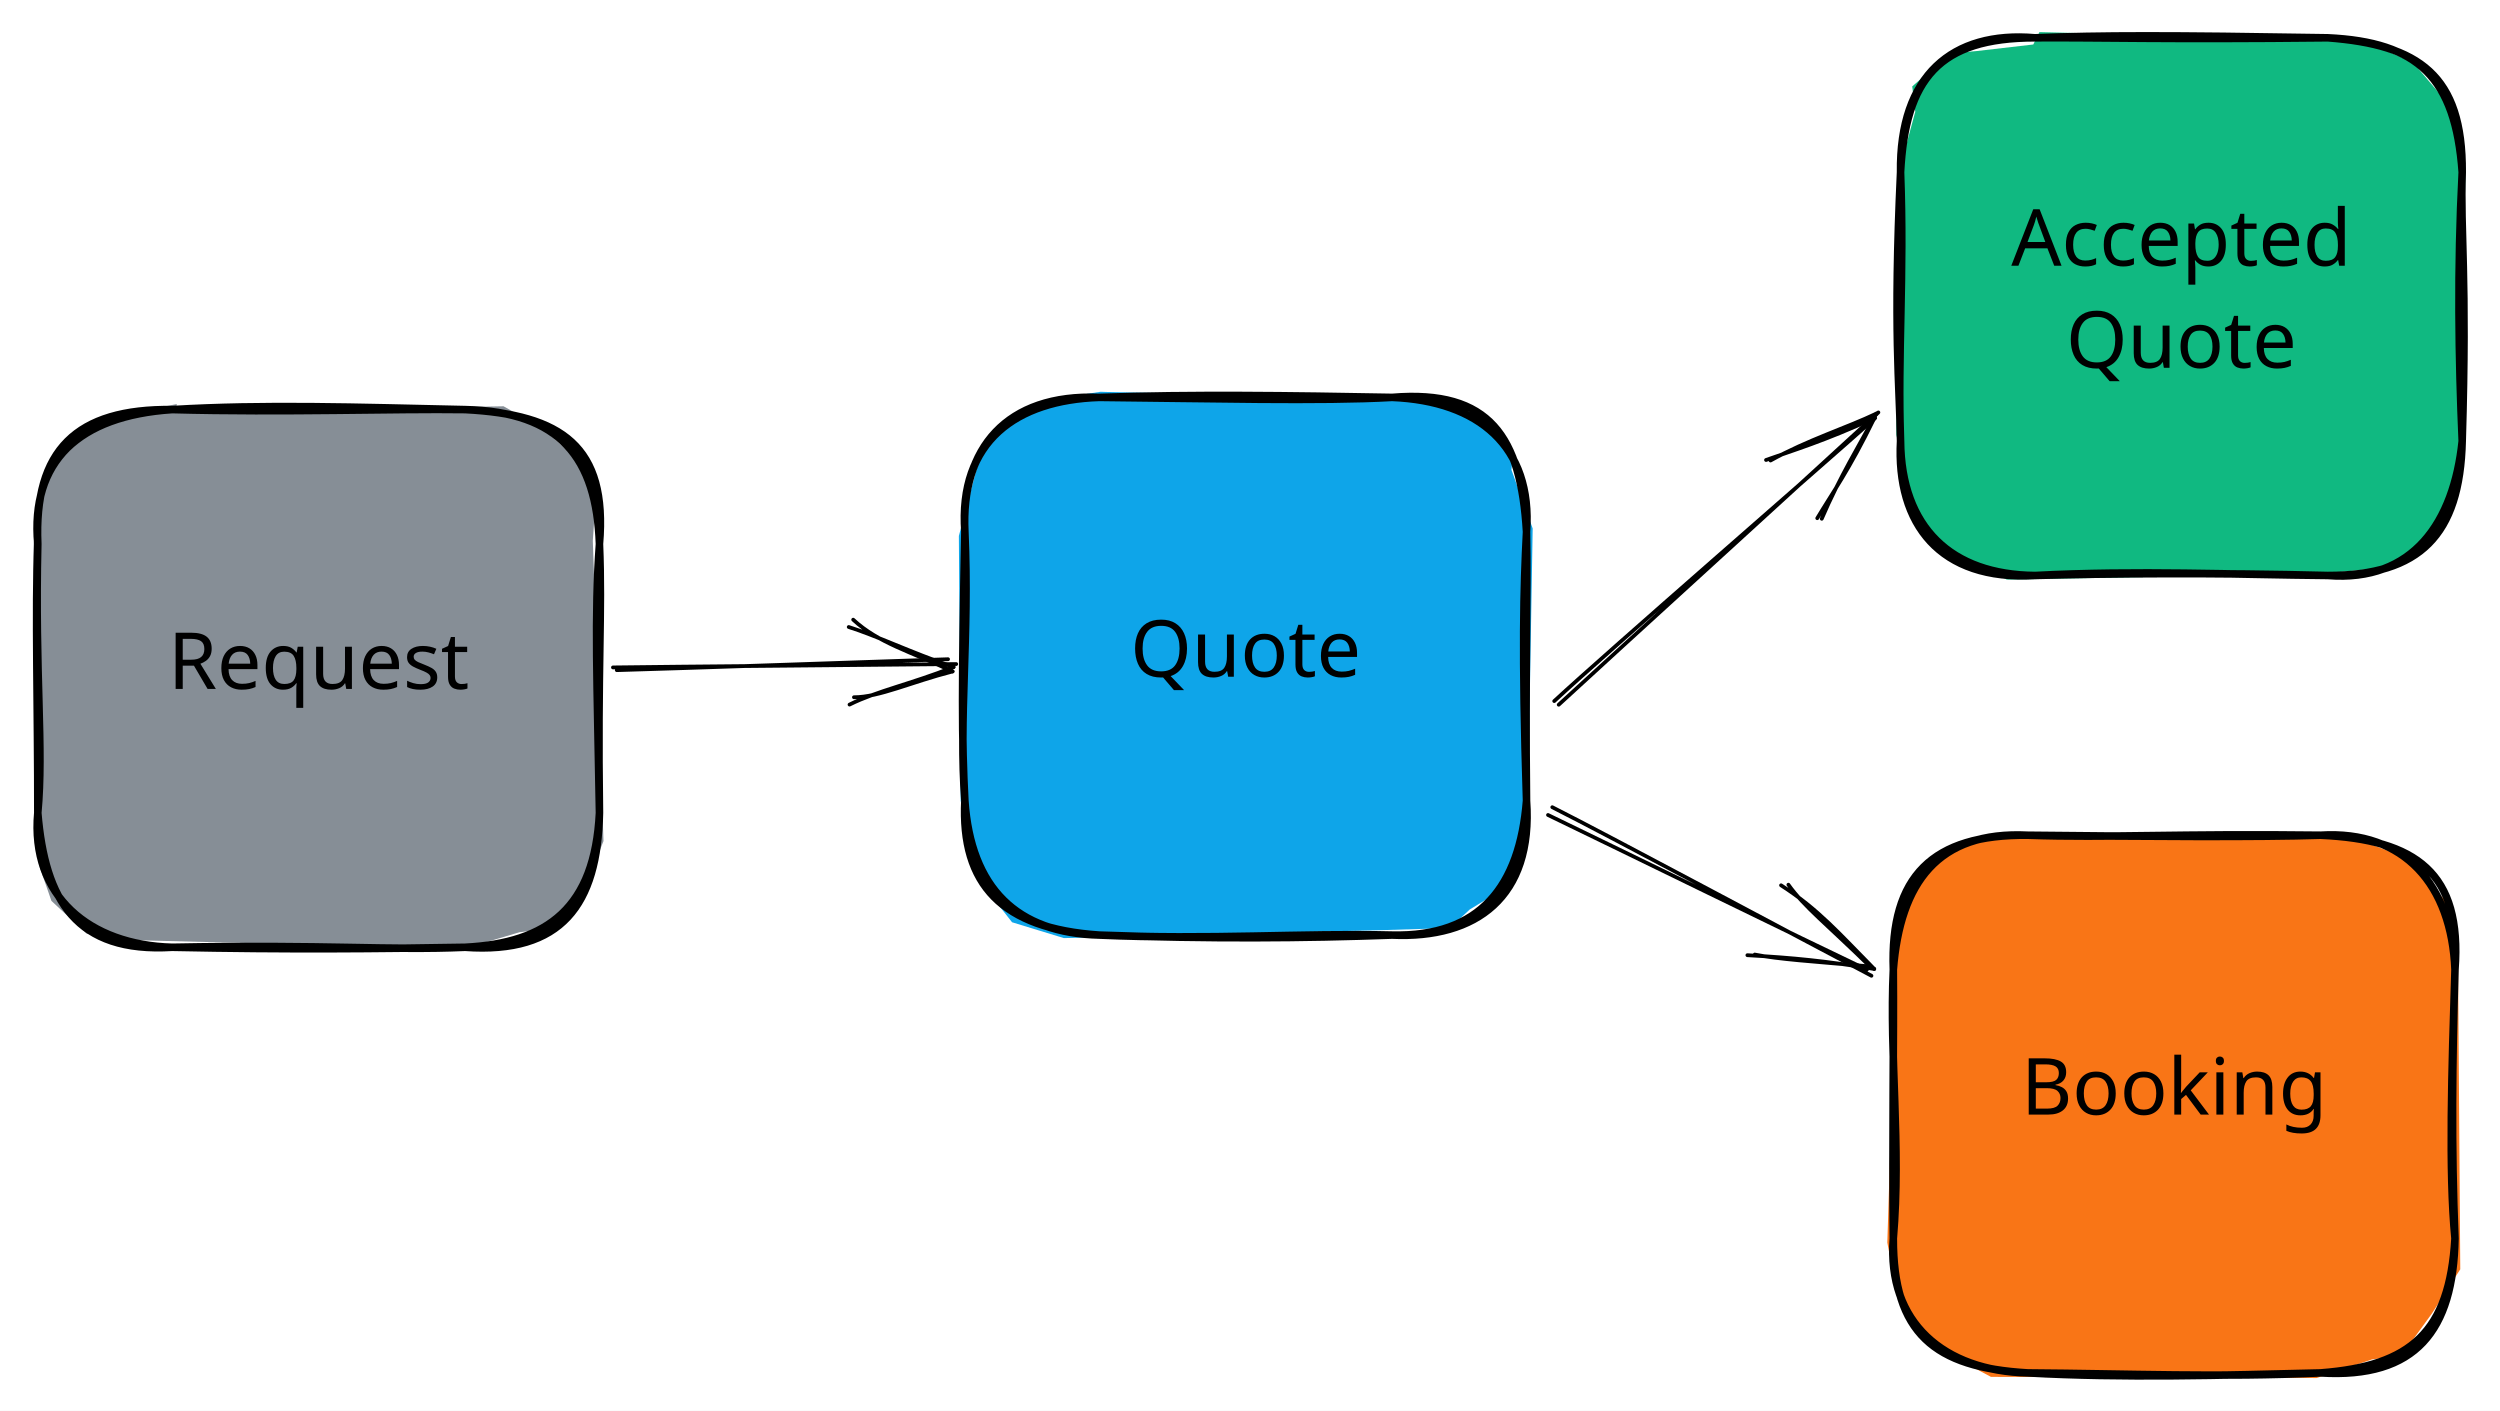
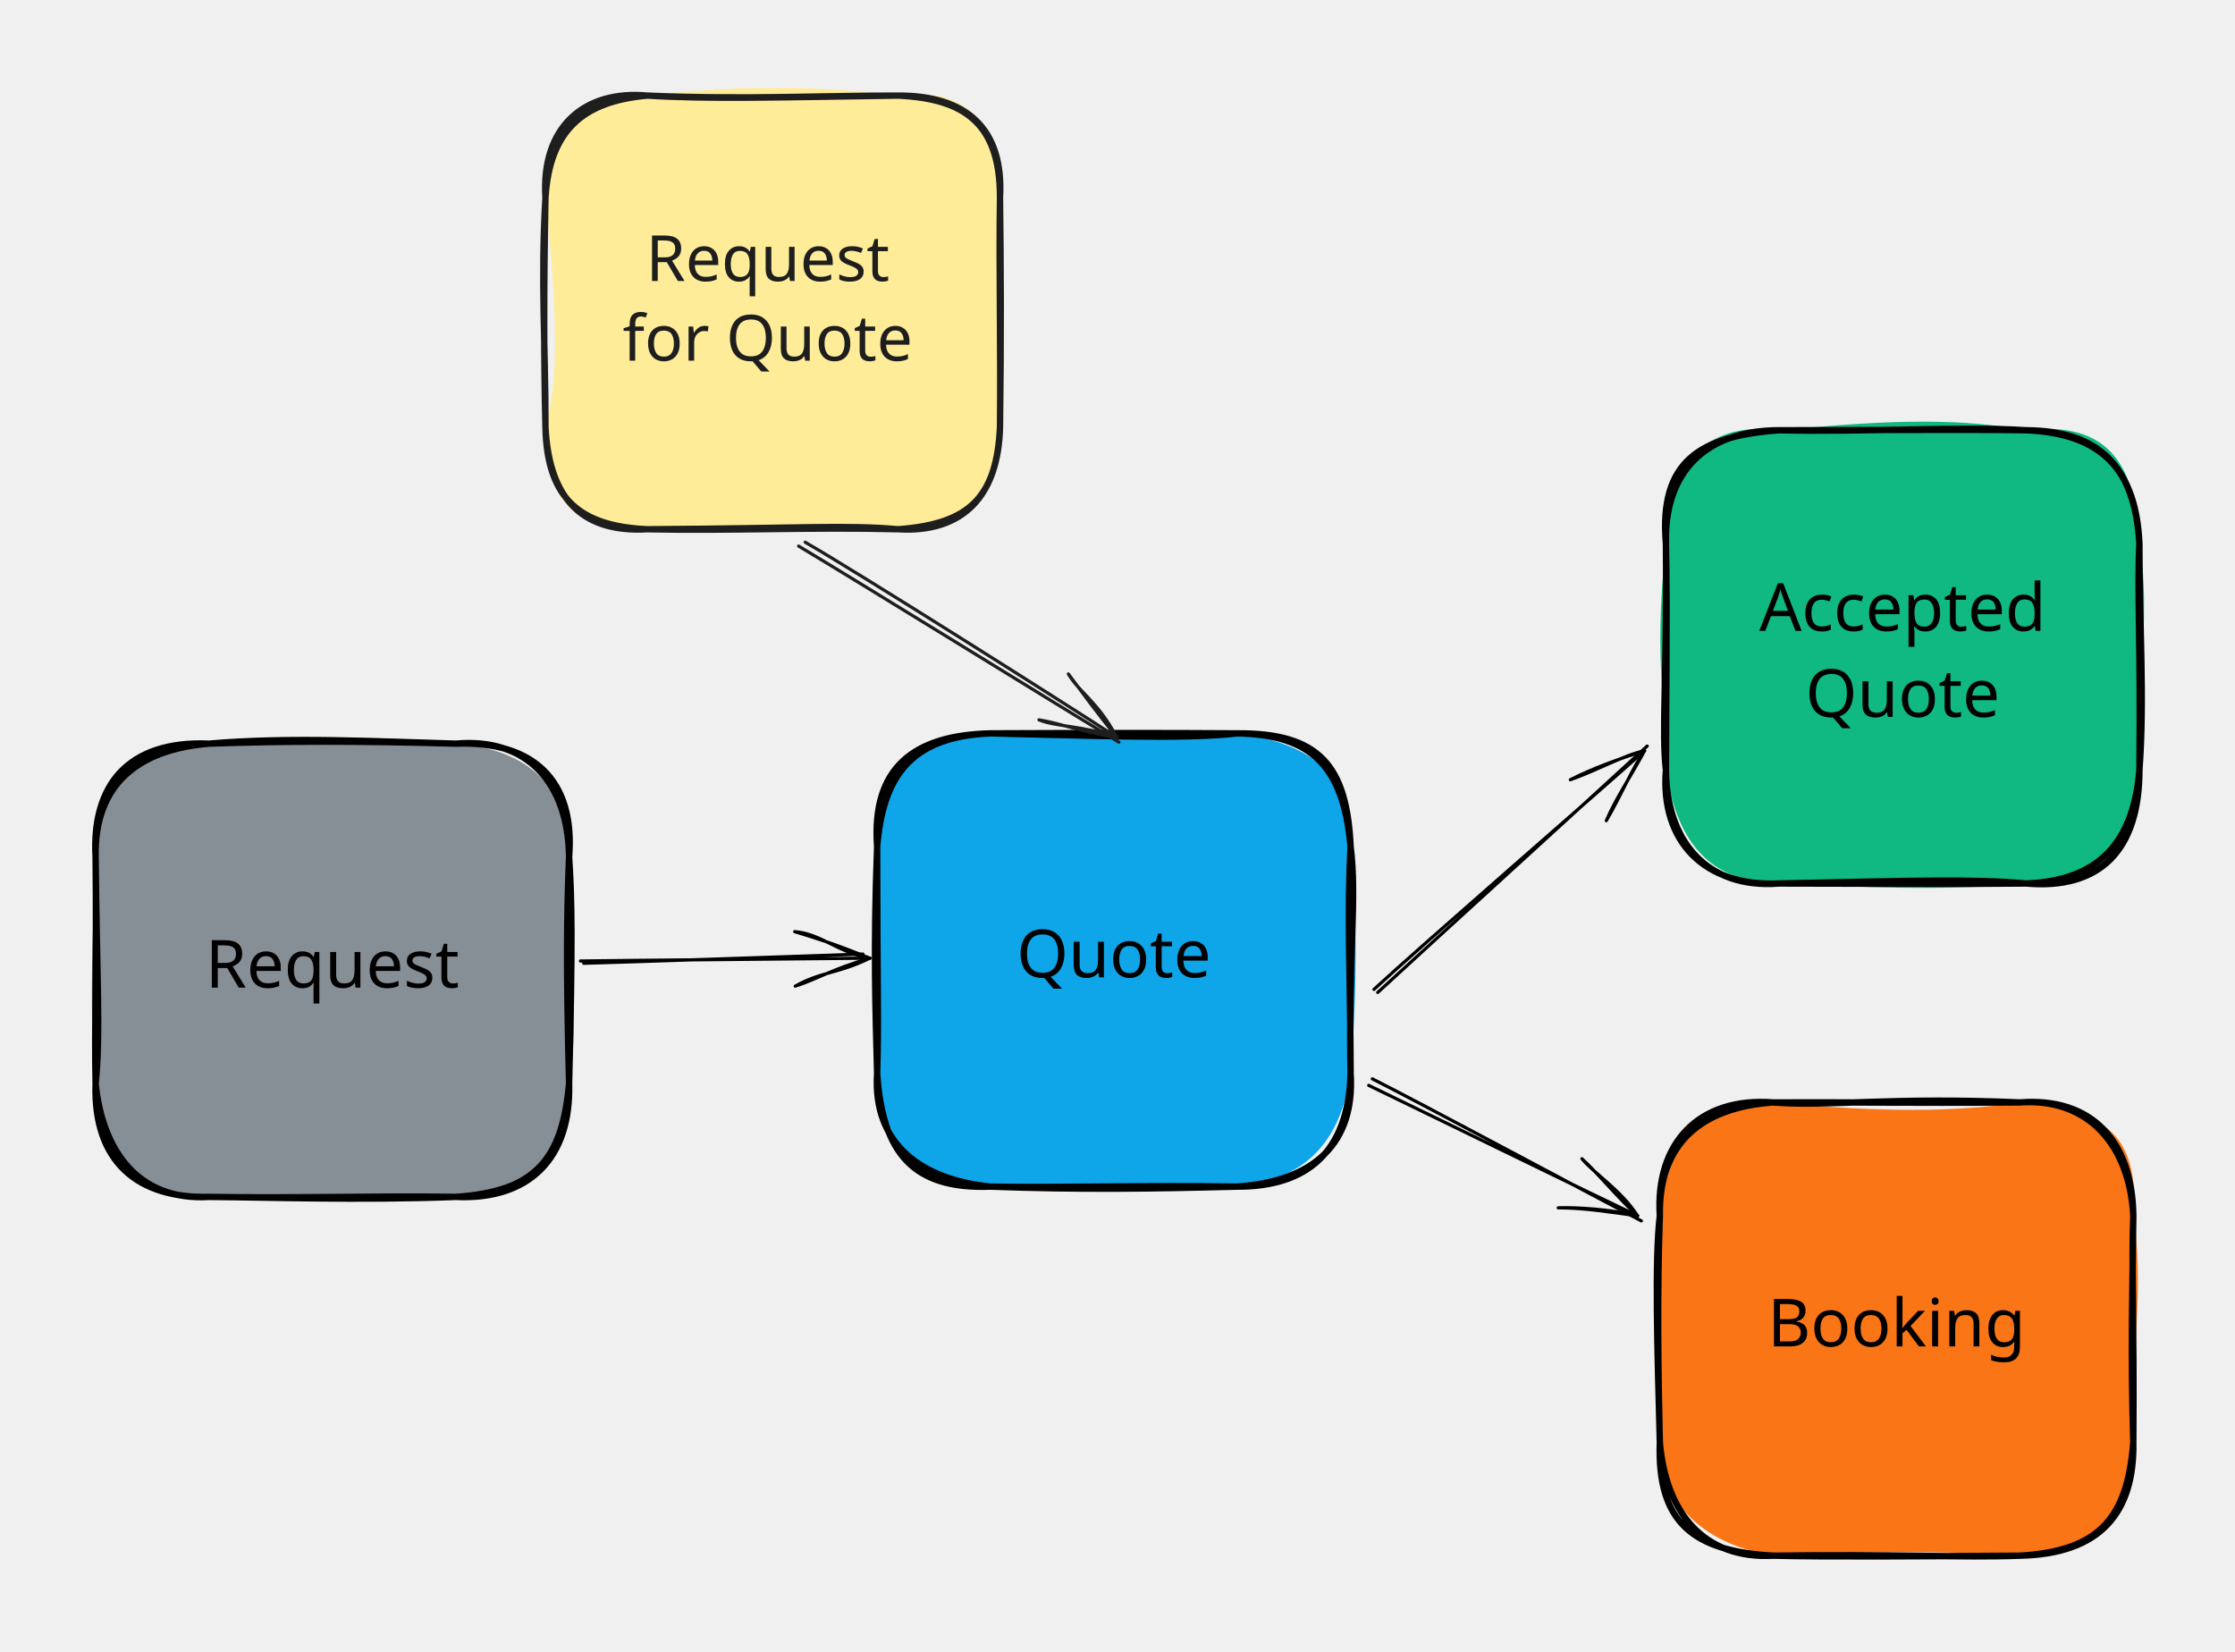
- <svg xmlns="http://www.w3.org/2000/svg" version="1.1" viewBox="0 0 661.351 373.194" width="1322.702" height="746.388">
-   
-   eyJ2ZXJzaW9uIjoiMSIsImVuY29kaW5nIjoiYnN0cmluZyIsImNvbXByZXNzZWQiOnRydWUsImVuY29kZWQiOiJ4nNVaWVPbSFx1MDAxMH7nV1De1zA795E3wrGBXHUwMDA0XGKBhGN3i1x1MDAxMtJgK1x1MDAxNpIty7Ehlf++PYJYsnxcdTAwMDeb8rqKwzMjTc9Mf9/X3dKPjc3NWvbQsrW3mzXb970oXGZSr1d749q/27RcdTAwMTMmMXTR/Hsn6aZ+PrKRZa3O2z//9FotVFx1MDAwZrPbJGlcIj+5f7rMRvbexllcdTAwMDdcdTAwMDb+XHLfNzd/5L9LXHUwMDEzpdbPvLhcdTAwMWXZ/IK8q5hLXHUwMDFiUm09TuJ8XiMlNlx1MDAxOGs1XHUwMDE4XHUwMDEwdnZhusxcdTAwMDbQe+dFXHUwMDFkW/S4ptrnuH1cdTAwMTjcfY52j0Nz6lx1MDAxZGWEfjhcdTAwMTHFrHdhXHUwMDE0nWVcdTAwMGZRblUngcVcdTAwMTd9nSxNmvZcIlxmssavXHUwMDFkKLVPuipNuvVGbDtu9cU6kpbnh9mDa8N40Pq0XHUwMDA1bzeLlj58U4QjbIiSnCrGKSvu4q5nWFwiiZXUXFxcdTAwMThNXHSWomLYTlx1MDAxMiWpM+xcdTAwMGacf1xu0249v1lcdTAwMDf74qBcdTAwMTijpbZGXHUwMDE2Y3rPyyVcXCOhlFCUMC6lLpbfsGG9keVDKKKcK0GZkYQzVlx1MDAxOGLz8+BcblNFKCmudbO3XHUwMDBlgsIz8tZcdTAwMGZcdTAwMWa7942rRNd30vPPrb63nYqjq9pz/7/lnY2D5539UVxc/exT5LnlZ7FcXDd+r+qLZX9cdTAwMWPyycz2s8E+lDwo82+usqRcdTAwMWU0Lca3R1x1MDAwZlx1MDAwZjail3u1wbifb8bf9uni436D4lx1MDAxYn//4VJs3z3616dChZfDs/ya30vTpFe678j6u63Ae3J0XHUwMDAyp+8213DGzaA/XG7jJnTG3Sgq2lx1MDAxMr9ZYGOjZPBcYiaH1l+CI1x1MDAxY6CchEdcIuCAXHUwMDE1o2J+QI7fzvGAbHh+o5vaNYAkl0hJhrUmmlxuwekwJCVHjFx1MDAxMU1cdTAwMTgzxnA4lJVAUjNE4bwpZ0RyLKlcdTAwMTiFJFVVXGZcdTAwMTIhjCBcdTAwMDKbV1x1MDAwMSGdXHLCZfpz4TVJnJ2Fj7lcdFx1MDAxOGlOXHUwMDE0nIaiXHUwMDE4jlx1MDAwNPOhUfvefVx1MDAxOD1cZjlC7vhOKmy7azslXGa4ju0orDtcdTAwMTTUfFiATYdcdTAwMDCShSCXg1x1MDAwMfdhXHUwMDEwlFx1MDAwNc2H2bwwtunBPEKUpGE9jL3ofJIxsFx1MDAxYvb9gHpcdTAwMTE1gistsVBcdTAwMDb+mJJDdaxcdTAwMWLqXHUwMDA2mal4n6rBXHUwMDA0M1Ft/lx1MDAwNXqJJVNMm2LALMwz2zvv8S87u6em92hcdTAwMGa/bItvl2S9RdhcYlx1MDAwM5jWmlx1MDAxMZBZw3RVhFx1MDAxOWJcdTAwMWFcdTAwMDOwuDJamKpdi1x1MDAwMVx1MDAxZVtPWLNcdTAwMWFcciZcXFx1MDAxMsCB4cXyxuP/XCK+9T+2T2yw/62lXHUwMDBmaNOoXHUwMDBiXHUwMDEyro1cYj/eN04vXHUwMDBlst0w3Lnn1ybtX+3tXHUwMDA0ryDCU+9cdTAwMWLvn1xcpizye1utTyemvoe/Pn7gS7hvcMS/t3t3x1x1MDAxN43D1l56dXYm41u1rKCBS0yIXnnQwOTEIFx1MDAxZcDHjZCKz08g449/zYNcdTAwMDZcdTAwMTjBXHUwMDEw/FBQX1xmu675MIdIglxiXHUwMDFjXHUwMDA351RcdTAwMDPJUPWyQH5cdTAwMTKJwCyUa8WYoFhgVVwisilRXHUwMDAzXHUwMDA1itcwmOrXYI2XRVxynGFRWsFyooZ5Y4bTbpLZXHUwMDE1RVxmM1SzXHUwMDFhMVRMmVx1MDAxZS+wki8tJ2AgUlWbXHUwMDA3WTtMSLkgRZQyXHUwMDBi79eNM3Nyw67J4VXz5KZ/IFx1MDAxZveOvqx3wFx1MDAwMCorkZaCgf9cdTAwMDC5XHUwMDAx1IbQXHUwMDBlrYhcbojchaSScSZkxbLF0E7wrdFkNSGDXHUwMDAwXFxJWaorjId+b/vbeaJcdTAwMGXM4UF4I6++n1x1MDAxY1x1MDAwNdnd49pcdTAwMDRcZuqmoY/U/lX74Pgh8T/F9fDrLltcdTAwMGZcdTAwMDHWXHUwMDFhl85lVVx1MDAwMiwwm4RHXHUwMDEwXHUwMDAxJTmj8+Nx/G6uu/5SJpDAnEBcdTAwMTJIlcR4WH+poIgpSOYhpeecXGL6siB+XHUwMDEyXCKN415jtFKGXHUwMDFhqdWYrF3wKlx1MDAwNInCWnGlSpS5Qlx1MDAxML5Qf1x1MDAxN/XnZervtu/bXHUwMDE2mPNPvEolniFHVSWeaNRvaDKXL9FkMZFcdTAwMDNcZihcdTAwMTRTplx1MDAxNKXP4oCbu49Je8/SrSzZ1+ktfZe9f99fe03myFx1MDAwMLKpcPGJIMNcZsCJQVx1MDAxNFNOseKgyEK+TJPvYE/JikrpXGZcdTAwMDObuYtn8EE9tfTyxNvqef3O9SnZ+nxuer21XHUwMDEx5a/tW/lFNfdlu/2t//Xosv3XTnz5XG7Z9lx1MDAxY6JcZmkxX70ocz1cdTAwMTGQhGmjXHUwMDE5llx1MDAwYpTVxm/n2qsy+LpUilxuYyRjulTGzjGpJDJUXG5cdTAwMGXcKLEukeIyIalcdTAwMThcIpBwYyf8c5fSqVx1MDAwNvnWwFx1MDAxNq+BwVx1MDAxN2ryou68TE1+lyTNMK6vSItnyFBVi0eMWX5e/MQ2Y+Au8cRcdTAwMWFcdTAwMThcdTAwMTdSaEVcdTAwMTYogU0vYi5cdTAwMDR2UmlfXHUwMDFk2LWUiINPQlIsXGbHolJFV6DOXHUwMDEwn4P4XHUwMDAyXHUwMDExXHUwMDEwWqog/Fx1MDAwZdg59uFcdTAwMTjHPDczSEBcdTAwMDCgNcdcZlx1MDAxYkPGgJ0gkGfwXHUwMDAzwTWGoUqW+PBcdPyGMVx0nFR6XHUwMDE0Wlx1MDAwNv8roZpoLFx1MDAxNyndlrbTS7N3YVx1MDAxYzgoXGZcdTAwMTn2/K7GPM+ocuT7XWflXHUwMDE2RpjAdlx1MDAwMYNSro2CXGKLytK4utdy54tgT12pV1x1MDAxMEZcdTAwMThQ58jqbVx1MDAxY8y2anpcdTAwMWSsZFx1MDAxNVx1MDAxOFx1MDAwNeFcdTAwMTNQvobDpuBuxYskJZtgiCaQXHUwMDEzQlx1MDAwNszgwEdsirxOtpPc34dcdTAwMTls/qckjLPqJue7ue1Q37BeUO2FNZX7qvTQcndcdTAwMWNWjOK/zVx1MDAwMj/5l8H//75cdTAwMTk7eqJru8/WqFdcdTAwMTf32yj/XZjZXHUwMDAw+braPKguUIAyXHUwMDE2pdRjXHUwMDE2tU2P7NaU2sCFOFwi2D3HMMQ9UqnEMYRcIlxydFx1MDAwMb5cdTAwMGa8hnXVsCVRm0BcdTAwMDKUXHUwMDBiNptD0KTxmOI+RFtcdTAwMTBJaW60XHUwMDBip+gos1x1MDAxMVx1MDAwMqjhxuDxucW6XHUwMDA3LHNS29wkklNcdTAwMWJV0lx1MDAwMcdcdTAwMTWNmKRFJW1AI1x1MDAxMlx1MDAxMdhMRVx1MDAwMFTCvSAjfo/aplx1MDAwNzNcdTAwMTWrODXAtFxcgJKSUjFrYJNAVGvo1EJcdTAwMDG5XHUwMDAx7P/f1DbJtd1nxKmXRmxMmGpz8dySUFx1MDAwM8ym52e26YXk9WU2gVxmU+5tJuC26qtcdTAwMGaag+YoziGPU1x1MDAwNlx1MDAxMrVcdTAwMTVcdTAwMDVtXHUwMDFjaUg7OMRcdTAwMTVcdTAwMTBcdTAwMWOWI8dcdTAwMDGzKYUwoFx1MDAxNLJcdTAwMTOHXGZMR4omkK9pjIlcdTAwMWNfRF336uiyiVxyI0lcYsQ+XHUwMDE40lx1MDAwZch3dPFa5oBBNMJcdTAwMTRcdTAwMWJgPFx1MDAwMtDjksnfY7Xp5dIhk1x1MDAxOGVaS6BbXHUwMDA2VjmfXHUwMDFhw7RcdTAwMTBLXHUwMDE4pt1zcmaIUv9vVpvk1u6zNeLRk2ht43mCmtdqnWXgcYPTXHUwMDAwXHUwMDE3XHUwMDBmg+dcdTAwMDS+WGXte2h778ZcdTAwMTVI8o8rTuT76Vx1MDAxOMnmMPi58fM/kvVcdTAwMGbNIn0=
+ <svg xmlns="http://www.w3.org/2000/svg" version="1.1" viewBox="0 0 701.351 518.217" width="1402.702" height="1036.434">
  <defs>
    <style class="style-fonts">
-       @font-face {
-         font-family: "Virgil";
-         src: url("https://unpkg.com/@excalidraw/excalidraw@0.15.3/dist/excalidraw-assets/Virgil.woff2");
-       }
-       @font-face {
-         font-family: "Cascadia";
-         src: url("https://unpkg.com/@excalidraw/excalidraw@0.15.3/dist/excalidraw-assets/Cascadia.woff2");
-       }
-     </style>
+       @font-face { font-family: Virgil; src: url(https://esm.sh/@excalidraw/excalidraw@0.18.1/dist/prod/fonts/Virgil/Virgil-Regular.woff2); }
+       @font-face { font-family: Excalifont; src: url(https://esm.sh/@excalidraw/excalidraw@0.18.1/dist/prod/fonts/Excalifont/Excalifont-Regular-a88b72a24fb54c9f94e3b5fdaa7481c9.woff2); }</style>
  </defs>
-   <rect x="0" y="0" width="661.351" height="373.194" fill="#ffffff" />
-   <g stroke-linecap="round" transform="translate(10 108.3545) rotate(0 74.28879 71.12238)">
-     <path d="M36.47 0.72 L123.2 -0.88 L133.22 4.74 L143.63 13.95 L147.76 21.05 L146.82 34.73 L149.65 114.14 L144.4 127.4 L136.64 137.06 L127.43 138.26 L112.75 142.6 L25.24 140.35 L12.87 138.6 L3.6 129.96 L0.5 121.02 L-0.45 106.42 L-1.11 35.56 L0.64 21.09 L5.67 13.61 L13.26 6.09 L18.12 2.29 L36.77 -1.48" stroke="none" stroke-width="0" fill="#868e96" />
-     <path d="M35.56 0 M35.56 0 C59.67 -1.45, 84.58 -0.62, 113.02 0 M35.56 0 C65.25 0.8, 94.54 -0.27, 113.02 0 M113.02 0 C138.16 0.54, 147.77 12.77, 148.58 35.56 M113.02 0 C138.63 1.31, 150.78 9.71, 148.58 35.56 M148.58 35.56 C149.35 54.1, 148.06 67.71, 148.58 106.68 M148.58 35.56 C147.21 54.39, 147.99 72.14, 148.58 106.68 M148.58 106.68 C147.33 131.74, 134.92 141.14, 113.02 142.24 M148.58 106.68 C148.11 131.03, 138.55 144.05, 113.02 142.24 M113.02 142.24 C93.1 143.12, 76.65 141.46, 35.56 142.24 M113.02 142.24 C90.26 142.64, 66.35 142.88, 35.56 142.24 M35.56 142.24 C10.15 143.79, 1.92 129.85, 0 106.68 M35.56 142.24 C13.68 141.68, -2 128.67, 0 106.68 M0 106.68 C1.61 89.46, -0.8 70.21, 0 35.56 M0 106.68 C0.03 80.29, -0.72 52.43, 0 35.56 M0 35.56 C-1.97 13.76, 10.79 1.62, 35.56 0 M0 35.56 C-1.05 10.72, 10.13 -0.31, 35.56 0" stroke="#000000" stroke-width="2" fill="none" />
+   <rect x="0" y="0" width="701.351" height="518.217" fill="transparent" />
+   <g stroke-linecap="round" transform="translate(30 233.3776) rotate(0 74.28879 71.12238)">
+     <path d="M35.56 0 C51.03 1.23, 72.74 -1.76, 113.02 0 C136.91 1.76, 148.83 14.99, 148.58 35.56 C146.28 62.08, 152.79 82.05, 148.58 106.68 C151.44 129.51, 133.59 139.55, 113.02 142.24 C95.57 143.51, 71.69 141.14, 35.56 142.24 C14.81 140.95, -2.75 129.58, 0 106.68 C-2.29 83.21, -0.67 55.78, 0 35.56 C-1.64 10.08, 9.15 -0.48, 35.56 0" stroke="none" stroke-width="0" fill="#868e96" />
+     <path d="M35.56 0 C60.86 -2.18, 88.78 -0.66, 113.02 0 M35.56 0 C58.16 -0.82, 83.33 -0.85, 113.02 0 M113.02 0 C137.54 -0.95, 150.53 11.67, 148.58 35.56 M113.02 0 C135.4 -2.02, 148.28 12.27, 148.58 35.56 M148.58 35.56 C149.46 48.43, 149.7 62.36, 148.58 106.68 M148.58 35.56 C147.86 52.57, 147.63 70.12, 148.58 106.68 M148.58 106.68 C149.25 130.11, 136.09 143.33, 113.02 142.24 M148.58 106.68 C146.41 130.47, 138.12 140.54, 113.02 142.24 M113.02 142.24 C88.01 141.86, 63.79 142.69, 35.56 142.24 M113.02 142.24 C82.83 143.41, 52.25 142.33, 35.56 142.24 M35.56 142.24 C13.29 142.79, -0.8 131.31, 0 106.68 M35.56 142.24 C13.76 143.56, 2.2 128.25, 0 106.68 M0 106.68 C1.63 91.7, 0.34 71.78, 0 35.56 M0 106.68 C-0.41 88.49, 0.37 69.22, 0 35.56 M0 35.56 C-1.25 13.2, 10.05 -1.1, 35.56 0 M0 35.56 C-0.47 12.5, 13.68 1.8, 35.56 0" stroke="#000000" stroke-width="2" fill="none" />
  </g>
-   <g transform="translate(42.67132 166.0786) rotate(0 41.61746 13.5)">
-     <text x="41.617" y="0" font-family="Virgil, Segoe UI Emoji" font-size="20.842px" fill="#000000" text-anchor="middle" style="white-space: pre;" direction="ltr" dominant-baseline="text-before-edge">Request</text>
+   <g transform="translate(62.67132 291.1017) rotate(0 41.61746 13.5)">
+     <text x="41.617" y="18.835" font-family="Virgil, Segoe UI Emoji" font-size="20.842px" fill="#000000" text-anchor="middle" style="white-space: pre;" direction="ltr" dominant-baseline="alphabetic">Request</text>
  </g>
-   <g stroke-linecap="round" transform="translate(255.2471 105.1273) rotate(0 74.28879 71.12238)">
-     <path d="M37.41 -1.44 L119.89 0.29 L134.74 5.06 L144.98 14.94 L144.59 19.17 L150.21 34.68 L148.84 114.07 L145.53 128.17 L133.54 135.48 L128.31 140.38 L111.03 140.91 L26.2 143.04 L12.49 138.85 L3.28 127.14 L1.78 121.97 L-1.11 106.68 L-1.59 36.65 L2.89 19.73 L4.37 14.98 L12.01 5.07 L21.21 0.74 L35.9 -1.49" stroke="none" stroke-width="0" fill="#0ea5e9" />
-     <path d="M35.56 0 M35.56 0 C64.01 0.27, 94.41 1.06, 113.02 0 M35.56 0 C59.69 -0.86, 86.34 -0.49, 113.02 0 M113.02 0 C135.92 0.92, 150.24 12.99, 148.58 35.56 M113.02 0 C138.92 -2.14, 147.1 10.46, 148.58 35.56 M148.58 35.56 C148.92 52.76, 148.21 71.38, 148.58 106.68 M148.58 35.56 C147.83 50.41, 147.32 66.82, 148.58 106.68 M148.58 106.68 C146.78 129.29, 136.32 142.8, 113.02 142.24 M148.58 106.68 C150.4 132.19, 135.27 143.26, 113.02 142.24 M113.02 142.24 C89.1 141.67, 64.7 143.53, 35.56 142.24 M113.02 142.24 C89.82 143.09, 64.59 143.28, 35.56 142.24 M35.56 142.24 C13.77 141.7, 1.59 129.9, 0 106.68 M35.56 142.24 C9.85 140.53, -1.1 128.93, 0 106.68 M0 106.68 C-1.67 84.87, 1.23 63.54, 0 35.56 M0 106.68 C-0.82 90.88, -0.82 75.81, 0 35.56 M0 35.56 C-1.07 13.47, 10.94 -0.99, 35.56 0 M0 35.56 C-1.73 11.55, 13.67 0.71, 35.56 0" stroke="#000000" stroke-width="2" fill="none" />
+   <g stroke-linecap="round" transform="translate(275.2471 230.1504) rotate(0 74.28879 71.12238)">
+     <path d="M35.56 0 C60.3 -2.13, 84.17 1.22, 113.02 0 C136.98 3.13, 149.79 14, 148.58 35.56 C150.94 60.06, 150.35 85.63, 148.58 106.68 C145.45 127.7, 135 139.95, 113.02 142.24 C87.65 141.66, 69.77 141.45, 35.56 142.24 C9.11 141.43, 2.82 126.87, 0 106.68 C-0.66 87.51, -0.38 60.74, 0 35.56 C-2.71 11.37, 14.7 1.12, 35.56 0" stroke="none" stroke-width="0" fill="#0ea5e9" />
+     <path d="M35.56 0 C65.68 0.62, 96.38 1.97, 113.02 0 M35.56 0 C63.66 -0.12, 90.54 -0.15, 113.02 0 M113.02 0 C138.68 -0.19, 147.43 10.09, 148.58 35.56 M113.02 0 C136.42 0.41, 146.29 10.31, 148.58 35.56 M148.58 35.56 C150.66 51.53, 147.84 70.5, 148.58 106.68 M148.58 35.56 C147.39 56.49, 148.52 76.19, 148.58 106.68 M148.58 106.68 C147.94 131.48, 134.84 142.31, 113.02 142.24 M148.58 106.68 C149.97 128.69, 137.12 140.53, 113.02 142.24 M113.02 142.24 C84.36 141.8, 57.63 142.6, 35.56 142.24 M113.02 142.24 C87.09 142.91, 63.68 143.28, 35.56 142.24 M35.56 142.24 C11.05 143.16, 1.66 131.53, 0 106.68 M35.56 142.24 C14.05 140.1, -1.48 129, 0 106.68 M0 106.68 C-0.51 86.72, -1.22 68.18, 0 35.56 M0 106.68 C0.52 90.95, 0.01 76.77, 0 35.56 M0 35.56 C-1.8 10.75, 11.45 0.56, 35.56 0 M0 35.56 C1.83 13.66, 10.4 1.01, 35.56 0" stroke="#000000" stroke-width="2" fill="none" />
  </g>
-   <g transform="translate(298.9115 162.8515) rotate(0 30.62437 13.5)">
-     <text x="30.624" y="0" font-family="Virgil, Segoe UI Emoji" font-size="20.842px" fill="#000000" text-anchor="middle" style="white-space: pre;" direction="ltr" dominant-baseline="text-before-edge">Quote</text>
+   <g transform="translate(318.9115 287.8745) rotate(0 30.62437 13.5)">
+     <text x="30.624" y="18.835" font-family="Virgil, Segoe UI Emoji" font-size="20.842px" fill="#000000" text-anchor="middle" style="white-space: pre;" direction="ltr" dominant-baseline="alphabetic">Quote</text>
  </g>
-   <g stroke-linecap="round" transform="translate(502.7736 10) rotate(0 74.28879 71.12238)">
-     <path d="M36.74 -1.51 L121.96 0.58 L135.55 6.5 L142.51 14.69 L145.52 18.42 L149.45 34.42 L147.89 113.11 L143.64 129.32 L133.67 137.9 L127.94 140.15 L111.74 141.76 L28.1 143.33 L15.42 136.61 L4.87 129.45 L2.29 120.42 L-1.11 105.04 L-0.78 36.76 L3.89 19.56 L3.09 12.86 L13.05 4.13 L19.98 3.52 L35.11 1.77" stroke="none" stroke-width="0" fill="#10b981" />
-     <path d="M35.56 0 M35.56 0 C53.17 -0.12, 69.14 0.48, 113.02 0 M35.56 0 C53.17 -0.68, 70.57 -0.7, 113.02 0 M113.02 0 C136.91 1.11, 146.79 10.51, 148.58 35.56 M113.02 0 C137.1 1.82, 148.76 9.85, 148.58 35.56 M148.58 35.56 C148.04 51.79, 149.91 62.34, 148.58 106.68 M148.58 35.56 C147.24 61.08, 147.64 85.04, 148.58 106.68 M148.58 106.68 C147.99 131.6, 137.35 142.27, 113.02 142.24 M148.58 106.68 C146.35 128.13, 135.59 144.07, 113.02 142.24 M113.02 142.24 C88.06 142.02, 62.82 140.83, 35.56 142.24 M113.02 142.24 C83.68 141.5, 54.6 141.7, 35.56 142.24 M35.56 142.24 C13.41 142.06, 0.2 129.56, 0 106.68 M35.56 142.24 C10.34 143.72, -1.17 128.61, 0 106.68 M0 106.68 C-0.24 91.99, -1.96 77.52, 0 35.56 M0 106.68 C-0.82 83.77, 1.04 63.32, 0 35.56 M0 35.56 C1.32 10.86, 10.07 0.02, 35.56 0 M0 35.56 C-0.33 10.03, 13.65 -1.87, 35.56 0" stroke="#000000" stroke-width="2" fill="none" />
+   <g stroke-linecap="round" transform="translate(522.7736 135.0231) rotate(0 74.28879 71.12238)">
+     <path d="M35.56 0 C62.33 -2.45, 88.6 -4.59, 113.02 0 C139.53 -3.17, 147.52 11.67, 148.58 35.56 C151.57 52.91, 149.12 69.44, 148.58 106.68 C146.2 132.7, 134.9 139.45, 113.02 142.24 C97.03 143.78, 77.8 144.37, 35.56 142.24 C12.21 142.01, 3.18 127.29, 0 106.68 C1.11 89.71, -4.48 76.35, 0 35.56 C-0.52 9, 14.66 -2.93, 35.56 0" stroke="none" stroke-width="0" fill="#10b981" />
+     <path d="M35.56 0 C63.41 0.63, 92.69 -1.3, 113.02 0 M35.56 0 C62.32 0.04, 88.13 -0.34, 113.02 0 M113.02 0 C136.79 0.96, 147.56 12.51, 148.58 35.56 M113.02 0 C136 0.14, 147.11 11.3, 148.58 35.56 M148.58 35.56 C148.53 59.86, 150.26 84.49, 148.58 106.68 M148.58 35.56 C147.79 51.01, 149.02 65.04, 148.58 106.68 M148.58 106.68 C146.66 129.36, 135.89 141.37, 113.02 142.24 M148.58 106.68 C148.55 131.88, 136.2 144.28, 113.02 142.24 M113.02 142.24 C96.38 140.74, 78.09 141.34, 35.56 142.24 M113.02 142.24 C95.51 142.39, 77.79 142.37, 35.56 142.24 M35.56 142.24 C12.04 143.36, -1.79 129.05, 0 106.68 M35.56 142.24 C12.23 144.07, 0.18 128.38, 0 106.68 M0 106.68 C-1.45 94.36, 0.42 76.36, 0 35.56 M0 106.68 C0.04 82.66, 0.44 57.07, 0 35.56 M0 35.56 C-0.59 13.07, 12.48 0.02, 35.56 0 M0 35.56 C-2.22 9.59, 10.72 1.83, 35.56 0" stroke="#000000" stroke-width="2" fill="none" />
  </g>
-   <g transform="translate(531.4123 54.12238) rotate(0 45.64999 27)">
-     <text x="45.65" y="0" font-family="Virgil, Segoe UI Emoji" font-size="20.842px" fill="#000000" text-anchor="middle" style="white-space: pre;" direction="ltr" dominant-baseline="text-before-edge">Accepted</text>
-     <text x="45.65" y="27" font-family="Virgil, Segoe UI Emoji" font-size="20.842px" fill="#000000" text-anchor="middle" style="white-space: pre;" direction="ltr" dominant-baseline="text-before-edge">Quote</text>
+   <g transform="translate(551.4123 179.1454) rotate(0 45.64999 27)">
+     <text x="45.65" y="18.835" font-family="Virgil, Segoe UI Emoji" font-size="20.842px" fill="#000000" text-anchor="middle" style="white-space: pre;" direction="ltr" dominant-baseline="alphabetic">Accepted</text>
+     <text x="45.65" y="45.835" font-family="Virgil, Segoe UI Emoji" font-size="20.842px" fill="#000000" text-anchor="middle" style="white-space: pre;" direction="ltr" dominant-baseline="alphabetic">Quote</text>
  </g>
-   <g stroke-linecap="round" transform="translate(500.8605 220.9493) rotate(0 74.28879 71.12238)">
-     <path d="M34.1 -0.26 L121.41 0.62 L136.09 6.05 L141.82 13.06 L147.99 19.12 L149.4 34.61 L149.98 114.83 L142.43 126.59 L134.43 137.6 L126.59 138.68 L111.99 143.6 L25.83 143.29 L12.17 136.03 L4.55 128.09 L1.11 122.24 L-1.59 107.77 L0.67 35.29 L1.59 21.09 L3.12 13.96 L15.1 3.52 L20.34 0.73 L36.94 -0.45" stroke="none" stroke-width="0" fill="#f97516" />
-     <path d="M35.56 0 M35.56 0 C56.98 0.74, 75.4 -0.47, 113.02 0 M35.56 0 C67.12 0.35, 96.84 0.53, 113.02 0 M113.02 0 C138.38 1.14, 150.49 9.99, 148.58 35.56 M113.02 0 C135.24 -1.39, 147.69 13.23, 148.58 35.56 M148.58 35.56 C147.75 61.89, 146.85 89.11, 148.58 106.68 M148.58 35.56 C147.88 59.83, 147.6 82.21, 148.58 106.68 M148.58 106.68 C148.17 130.95, 138.31 143.81, 113.02 142.24 M148.58 106.68 C147.12 131.4, 137.01 140.42, 113.02 142.24 M113.02 142.24 C86.86 142.88, 60.64 143.64, 35.56 142.24 M113.02 142.24 C86.32 143.47, 62.28 142.43, 35.56 142.24 M35.56 142.24 C13.44 141.75, -1.74 128.9, 0 106.68 M35.56 142.24 C10.75 140.78, -0.04 131.72, 0 106.68 M0 106.68 C2.09 82.08, -1.08 58.47, 0 35.56 M0 106.68 C-0.29 80.73, 0.16 53.68, 0 35.56 M0 35.56 C-0.91 10.87, 10.35 -0.27, 35.56 0 M0 35.56 C1.82 12.57, 11.76 -1.17, 35.56 0" stroke="#000000" stroke-width="2" fill="none" />
+   <g stroke-linecap="round" transform="translate(520.8605 345.9723) rotate(0 74.28879 71.12238)">
+     <path d="M35.56 0 C62 2.38, 88.34 3.75, 113.02 0 C137.94 2.15, 150.67 8.79, 148.58 35.56 C152.66 61.51, 146.67 86.54, 148.58 106.68 C146.86 128.1, 136.66 144.33, 113.02 142.24 C89.97 140.53, 58.26 141.01, 35.56 142.24 C14.67 138.72, 0.38 126.85, 0 106.68 C-0.96 76.8, -2.02 49.98, 0 35.56 C2.84 12.97, 11.7 -1.84, 35.56 0" stroke="none" stroke-width="0" fill="#f97516" />
+     <path d="M35.56 0 C53.18 1.38, 71.73 -1.78, 113.02 0 M35.56 0 C55.99 -0.14, 76.57 0.25, 113.02 0 M113.02 0 C135.57 -1.76, 148.32 12.21, 148.58 35.56 M113.02 0 C134.44 -1.54, 147.4 13.41, 148.58 35.56 M148.58 35.56 C147.93 51.48, 148.88 67.18, 148.58 106.68 M148.58 35.56 C148.35 56.75, 147.7 78.76, 148.58 106.68 M148.58 106.68 C146.7 130.46, 137.93 140.77, 113.02 142.24 M148.58 106.68 C148.97 128.67, 138.3 141.73, 113.02 142.24 M113.02 142.24 C95.06 142.92, 74.1 141.71, 35.56 142.24 M113.02 142.24 C82.9 142.44, 50.94 142.63, 35.56 142.24 M35.56 142.24 C13.51 143.39, 1.91 128.53, 0 106.68 M35.56 142.24 C10.37 140.86, -0.89 131.77, 0 106.68 M0 106.68 C-0.76 77.68, -1.67 49.57, 0 35.56 M0 106.68 C-0.55 83.76, -0.82 58.93, 0 35.56 M0 35.56 C-0.4 12.41, 13.44 1.57, 35.56 0 M0 35.56 C-1.46 12.87, 12.14 -1.82, 35.56 0" stroke="#000000" stroke-width="2" fill="none" />
  </g>
-   <g transform="translate(538.5855 278.6734) rotate(0 36.56375 13.5)">
-     <text x="36.564" y="0" font-family="Virgil, Segoe UI Emoji" font-size="20.842px" fill="#000000" text-anchor="middle" style="white-space: pre;" direction="ltr" dominant-baseline="text-before-edge">Booking</text>
+   <g transform="translate(558.5855 403.6964) rotate(0 36.56375 13.5)">
+     <text x="36.564" y="18.835" font-family="Virgil, Segoe UI Emoji" font-size="20.842px" fill="#000000" text-anchor="middle" style="white-space: pre;" direction="ltr" dominant-baseline="alphabetic">Booking</text>
  </g>
  <g stroke-linecap="round">
-     <g transform="translate(162.3251 176.651) rotate(0 44.76259 -0.8787393)">
+     <g transform="translate(182.3251 301.674) rotate(0 44.76259 -0.8787393)">
      <path d="M0.84 0.63 C15.58 0.24, 73.52 -1.77, 88.47 -2.26 M-0.17 -0.09 C14.92 -0.31, 75.55 -0.79, 90.63 -0.98" stroke="#000000" stroke-width="1" fill="none" />
    </g>
-     <g transform="translate(162.3251 176.651) rotate(0 44.76259 -0.8787393)">
-       <path d="M63.58 7.8 C70.21 7.8, 78.66 3.8, 89.67 0.97 M62.41 9.74 C69.77 6.08, 78.42 4.36, 89.93 -0.18" stroke="#000000" stroke-width="1" fill="none" />
+     <g transform="translate(182.3251 301.674) rotate(0 44.76259 -0.8787393)">
+       <path d="M67.22 7.81 C75.35 3.22, 80.56 3.95, 90.63 -0.98 M67.22 7.81 C74.15 5.57, 78.59 2.54, 90.63 -0.98" stroke="#000000" stroke-width="1" fill="none" />
    </g>
-     <g transform="translate(162.3251 176.651) rotate(0 44.76259 -0.8787393)">
-       <path d="M63.38 -12.72 C70.07 -6.5, 78.59 -4.3, 89.67 0.97 M62.2 -10.78 C69.51 -8.48, 78.21 -4.23, 89.93 -0.18" stroke="#000000" stroke-width="1" fill="none" />
+     <g transform="translate(182.3251 301.674) rotate(0 44.76259 -0.8787393)">
+       <path d="M67.05 -9.3 C75.24 -8.7, 80.5 -2.79, 90.63 -0.98 M67.05 -9.3 C74.09 -7.15, 78.58 -5.81, 90.63 -0.98" stroke="#000000" stroke-width="1" fill="none" />
    </g>
  </g>
  <mask />
  <g stroke-linecap="round">
-     <g transform="translate(410.0139 214.5985) rotate(0 42.77898 21.27342)">
+     <g transform="translate(430.0139 339.6216) rotate(0 42.77898 21.27342)">
      <path d="M0.63 -1.06 C14.8 6.06, 70.99 36.18, 85.06 43.53 M-0.5 1 C13.46 7.72, 69.77 35.26, 83.85 41.92" stroke="#000000" stroke-width="1" fill="none" />
    </g>
-     <g transform="translate(410.0139 214.5985) rotate(0 42.77898 21.27342)">
-       <path d="M52.24 38.09 C64.7 38.79, 72.93 39.63, 85.8 41.73 M54.18 37.92 C60.54 39.17, 69.13 39.71, 84.65 41.06" stroke="#000000" stroke-width="1" fill="none" />
+     <g transform="translate(430.0139 339.6216) rotate(0 42.77898 21.27342)">
+       <path d="M58.97 39.42 C64.77 39.21, 75.7 39.92, 83.85 41.92 M58.97 39.42 C67.35 39.45, 75.04 40.75, 83.85 41.92" stroke="#000000" stroke-width="1" fill="none" />
    </g>
-     <g transform="translate(410.0139 214.5985) rotate(0 42.77898 21.27342)">
-       <path d="M61.15 19.6 C71.04 25.95, 76.57 32.39, 85.8 41.73 M63.09 19.44 C67.13 25.16, 73.56 30.18, 84.65 41.06" stroke="#000000" stroke-width="1" fill="none" />
+     <g transform="translate(430.0139 339.6216) rotate(0 42.77898 21.27342)">
+       <path d="M66.4 24.01 C70.05 28.52, 78.73 33.89, 83.85 41.92 M66.4 24.01 C72.17 29.37, 77.33 35.92, 83.85 41.92" stroke="#000000" stroke-width="1" fill="none" />
    </g>
  </g>
  <mask />
  <g stroke-linecap="round">
-     <g transform="translate(411.8456 186.2743) rotate(0 42.43602 -38.53736)">
+     <g transform="translate(431.8456 311.2973) rotate(0 42.43602 -38.53736)">
      <path d="M0.5 0.15 C14.55 -12.81, 71.1 -64.3, 85.06 -77.17 M-0.69 -0.81 C13.14 -13.63, 70.24 -63.19, 84.21 -75.68" stroke="#000000" stroke-width="1" fill="none" />
    </g>
-     <g transform="translate(411.8456 186.2743) rotate(0 42.43602 -38.53736)">
-       <path d="M70.08 -49.04 C74.82 -60.09, 80.27 -68.97, 84.52 -76.86 M68.89 -49.19 C72.79 -55.72, 77.27 -61.83, 84.01 -75.68" stroke="#000000" stroke-width="1" fill="none" />
+     <g transform="translate(431.8456 311.2973) rotate(0 42.43602 -38.53736)">
+       <path d="M72.22 -53.75 C76.77 -61.53, 80.76 -70.9, 84.21 -75.68 M72.22 -53.75 C75.26 -60.89, 80.03 -67.81, 84.21 -75.68" stroke="#000000" stroke-width="1" fill="none" />
    </g>
-     <g transform="translate(411.8456 186.2743) rotate(0 42.43602 -38.53736)">
-       <path d="M56.53 -64.45 C66.31 -69.9, 76.74 -73.13, 84.52 -76.86 M55.34 -64.59 C62.67 -67.21, 70.5 -69.51, 84.01 -75.68" stroke="#000000" stroke-width="1" fill="none" />
+     <g transform="translate(431.8456 311.2973) rotate(0 42.43602 -38.53736)">
+       <path d="M60.93 -66.59 C69.68 -69.7, 77.81 -74.37, 84.21 -75.68 M60.93 -66.59 C67.35 -69.89, 75.52 -72.94, 84.21 -75.68" stroke="#000000" stroke-width="1" fill="none" />
+     </g>
+   </g>
+   <mask />
+   <g stroke-linecap="round" transform="translate(171.1712 30) rotate(0 71.3125 68.04688)">
+     <path d="M32 0 C53.32 -2.48, 80.13 -3.94, 110.63 0 C132.26 -3.35, 144.04 10.48, 142.63 32 C142.99 56.93, 141.82 76.37, 142.63 104.09 C144.38 127.11, 130.4 136.42, 110.63 136.09 C90.22 138.11, 72.96 135.13, 32 136.09 C7.75 137.84, -0.2 125.24, 0 104.09 C4.42 88.94, 3.54 65.43, 0 32 C3.47 9.18, 11.37 3.13, 32 0" stroke="none" stroke-width="0" fill="#ffec99" />
+     <path d="M32 0 C62.03 1.29, 89.23 -0.07, 110.63 0 M32 0 C51.33 1.18, 72.49 0.56, 110.63 0 M110.63 0 C132.01 -0.09, 143.88 10.29, 142.63 32 M110.63 0 C131.14 0.95, 142.68 8.39, 142.63 32 M142.63 32 C142.28 56.5, 142.91 78.22, 142.63 104.09 M142.63 32 C142.89 53.08, 143.02 75.23, 142.63 104.09 M142.63 104.09 C142.1 125.47, 131.14 137.35, 110.63 136.09 M142.63 104.09 C141.55 125.46, 133.68 134.46, 110.63 136.09 M110.63 136.09 C94.35 134.67, 80.32 135.8, 32 136.09 M110.63 136.09 C83.67 135.41, 57.39 136.65, 32 136.09 M32 136.09 C11.22 135.18, 0.45 126.89, 0 104.09 M32 136.09 C9.47 137.38, 1.06 124.22, 0 104.09 M0 104.09 C0.05 78.93, -1.57 58.15, 0 32 M0 104.09 C-0.5 83.83, -0.56 61.79, 0 32 M0 32 C-1.4 9.83, 12.16 -1.85, 32 0 M0 32 C1.34 10.81, 11.85 1.79, 32 0" stroke="#1e1e1e" stroke-width="2" fill="none" />
+   </g>
+   <g transform="translate(191.7533 70.57031) rotate(0 49.14997 25)">
+     <text x="49.15" y="17.62" font-family="Excalifont, Xiaolai, Segoe UI Emoji" font-size="20px" fill="#1e1e1e" text-anchor="middle" style="white-space: pre;" direction="ltr" dominant-baseline="alphabetic">Request</text>
+     <text x="49.15" y="42.62" font-family="Excalifont, Xiaolai, Segoe UI Emoji" font-size="20px" fill="#1e1e1e" text-anchor="middle" style="white-space: pre;" direction="ltr" dominant-baseline="alphabetic">for Quote</text>
+   </g>
+   <g stroke-linecap="round">
+     <g transform="translate(250.8783 171.6836) rotate(0 49.85547 30.0625)">
+       <path d="M-0.27 -0.31 C16.56 9.73, 83.65 51.17, 100.23 61.22 M1.79 -1.52 C18.58 8.13, 83.49 49.21, 99.55 59.67" stroke="#1e1e1e" stroke-width="1" fill="none" />
+     </g>
+     <g transform="translate(250.8783 171.6836) rotate(0 49.85547 30.0625)">
+       <path d="M75.15 54.22 C80.48 56.43, 88.62 55.98, 99.55 59.67 M75.15 54.22 C81.57 55.22, 89.5 58.31, 99.55 59.67" stroke="#1e1e1e" stroke-width="1" fill="none" />
+     </g>
+     <g transform="translate(250.8783 171.6836) rotate(0 49.85547 30.0625)">
+       <path d="M84.37 39.81 C87.62 45.43, 93.57 48.41, 99.55 59.67 M84.37 39.81 C88.26 44.99, 93.53 52.24, 99.55 59.67" stroke="#1e1e1e" stroke-width="1" fill="none" />
    </g>
  </g>
  <mask />
</svg>
